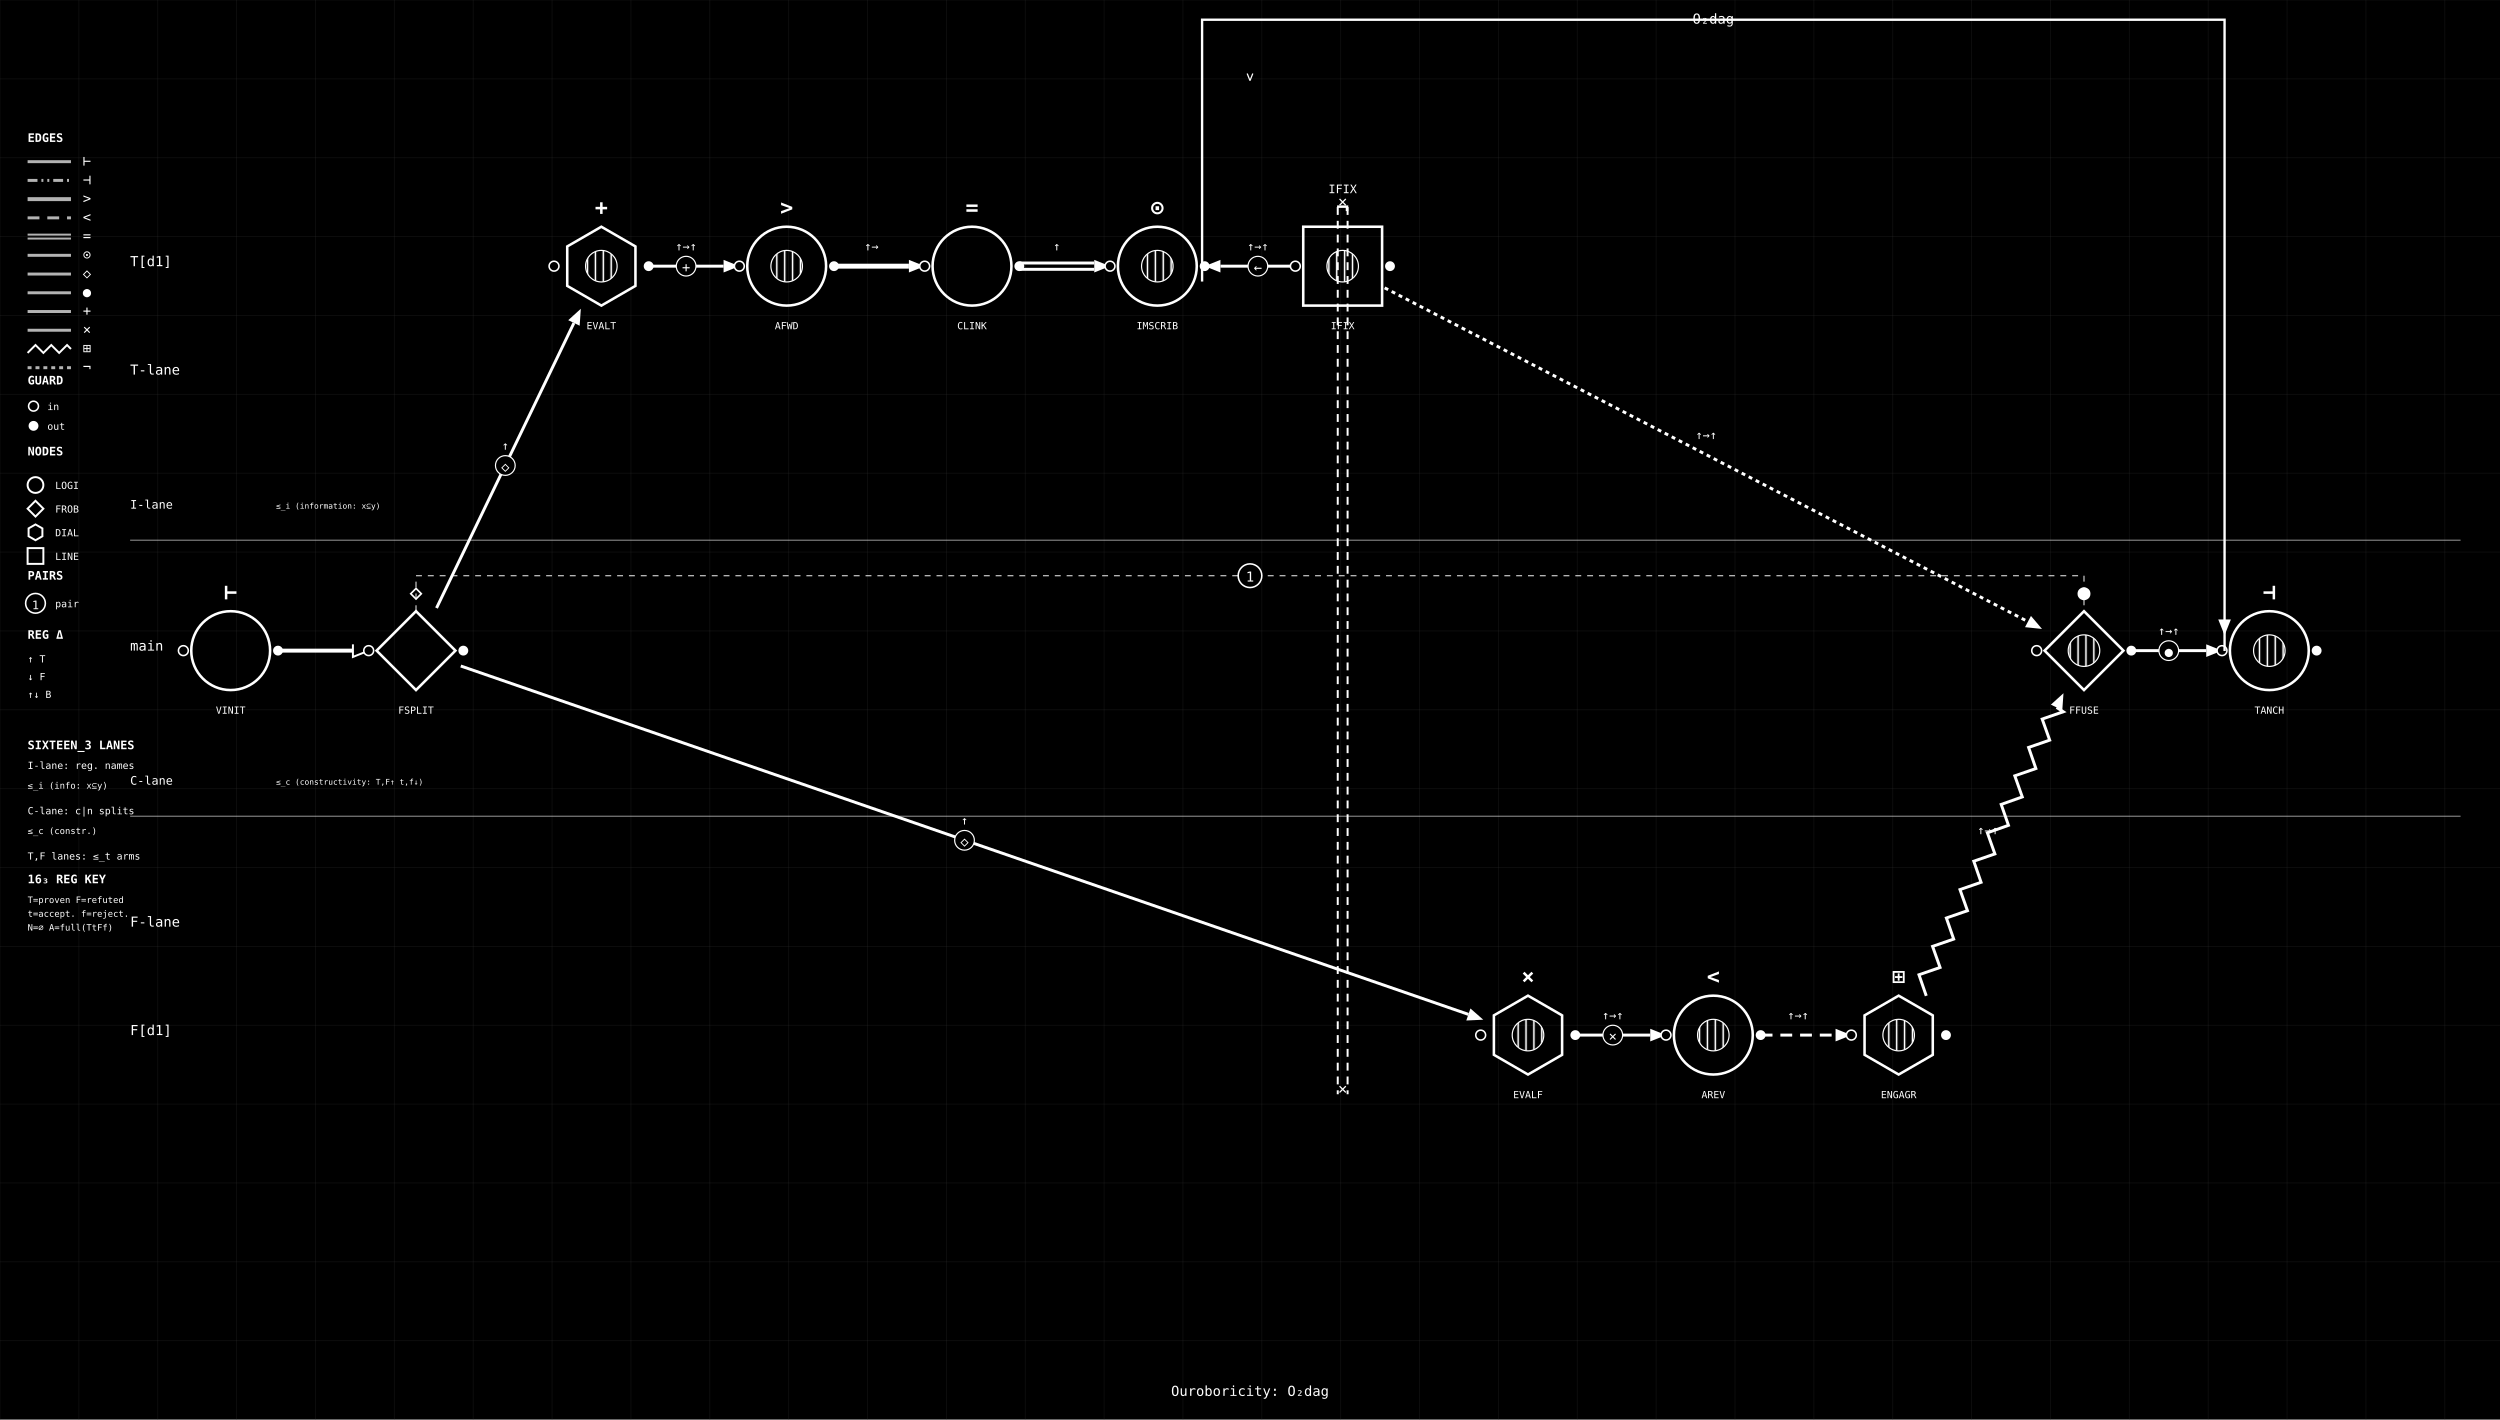
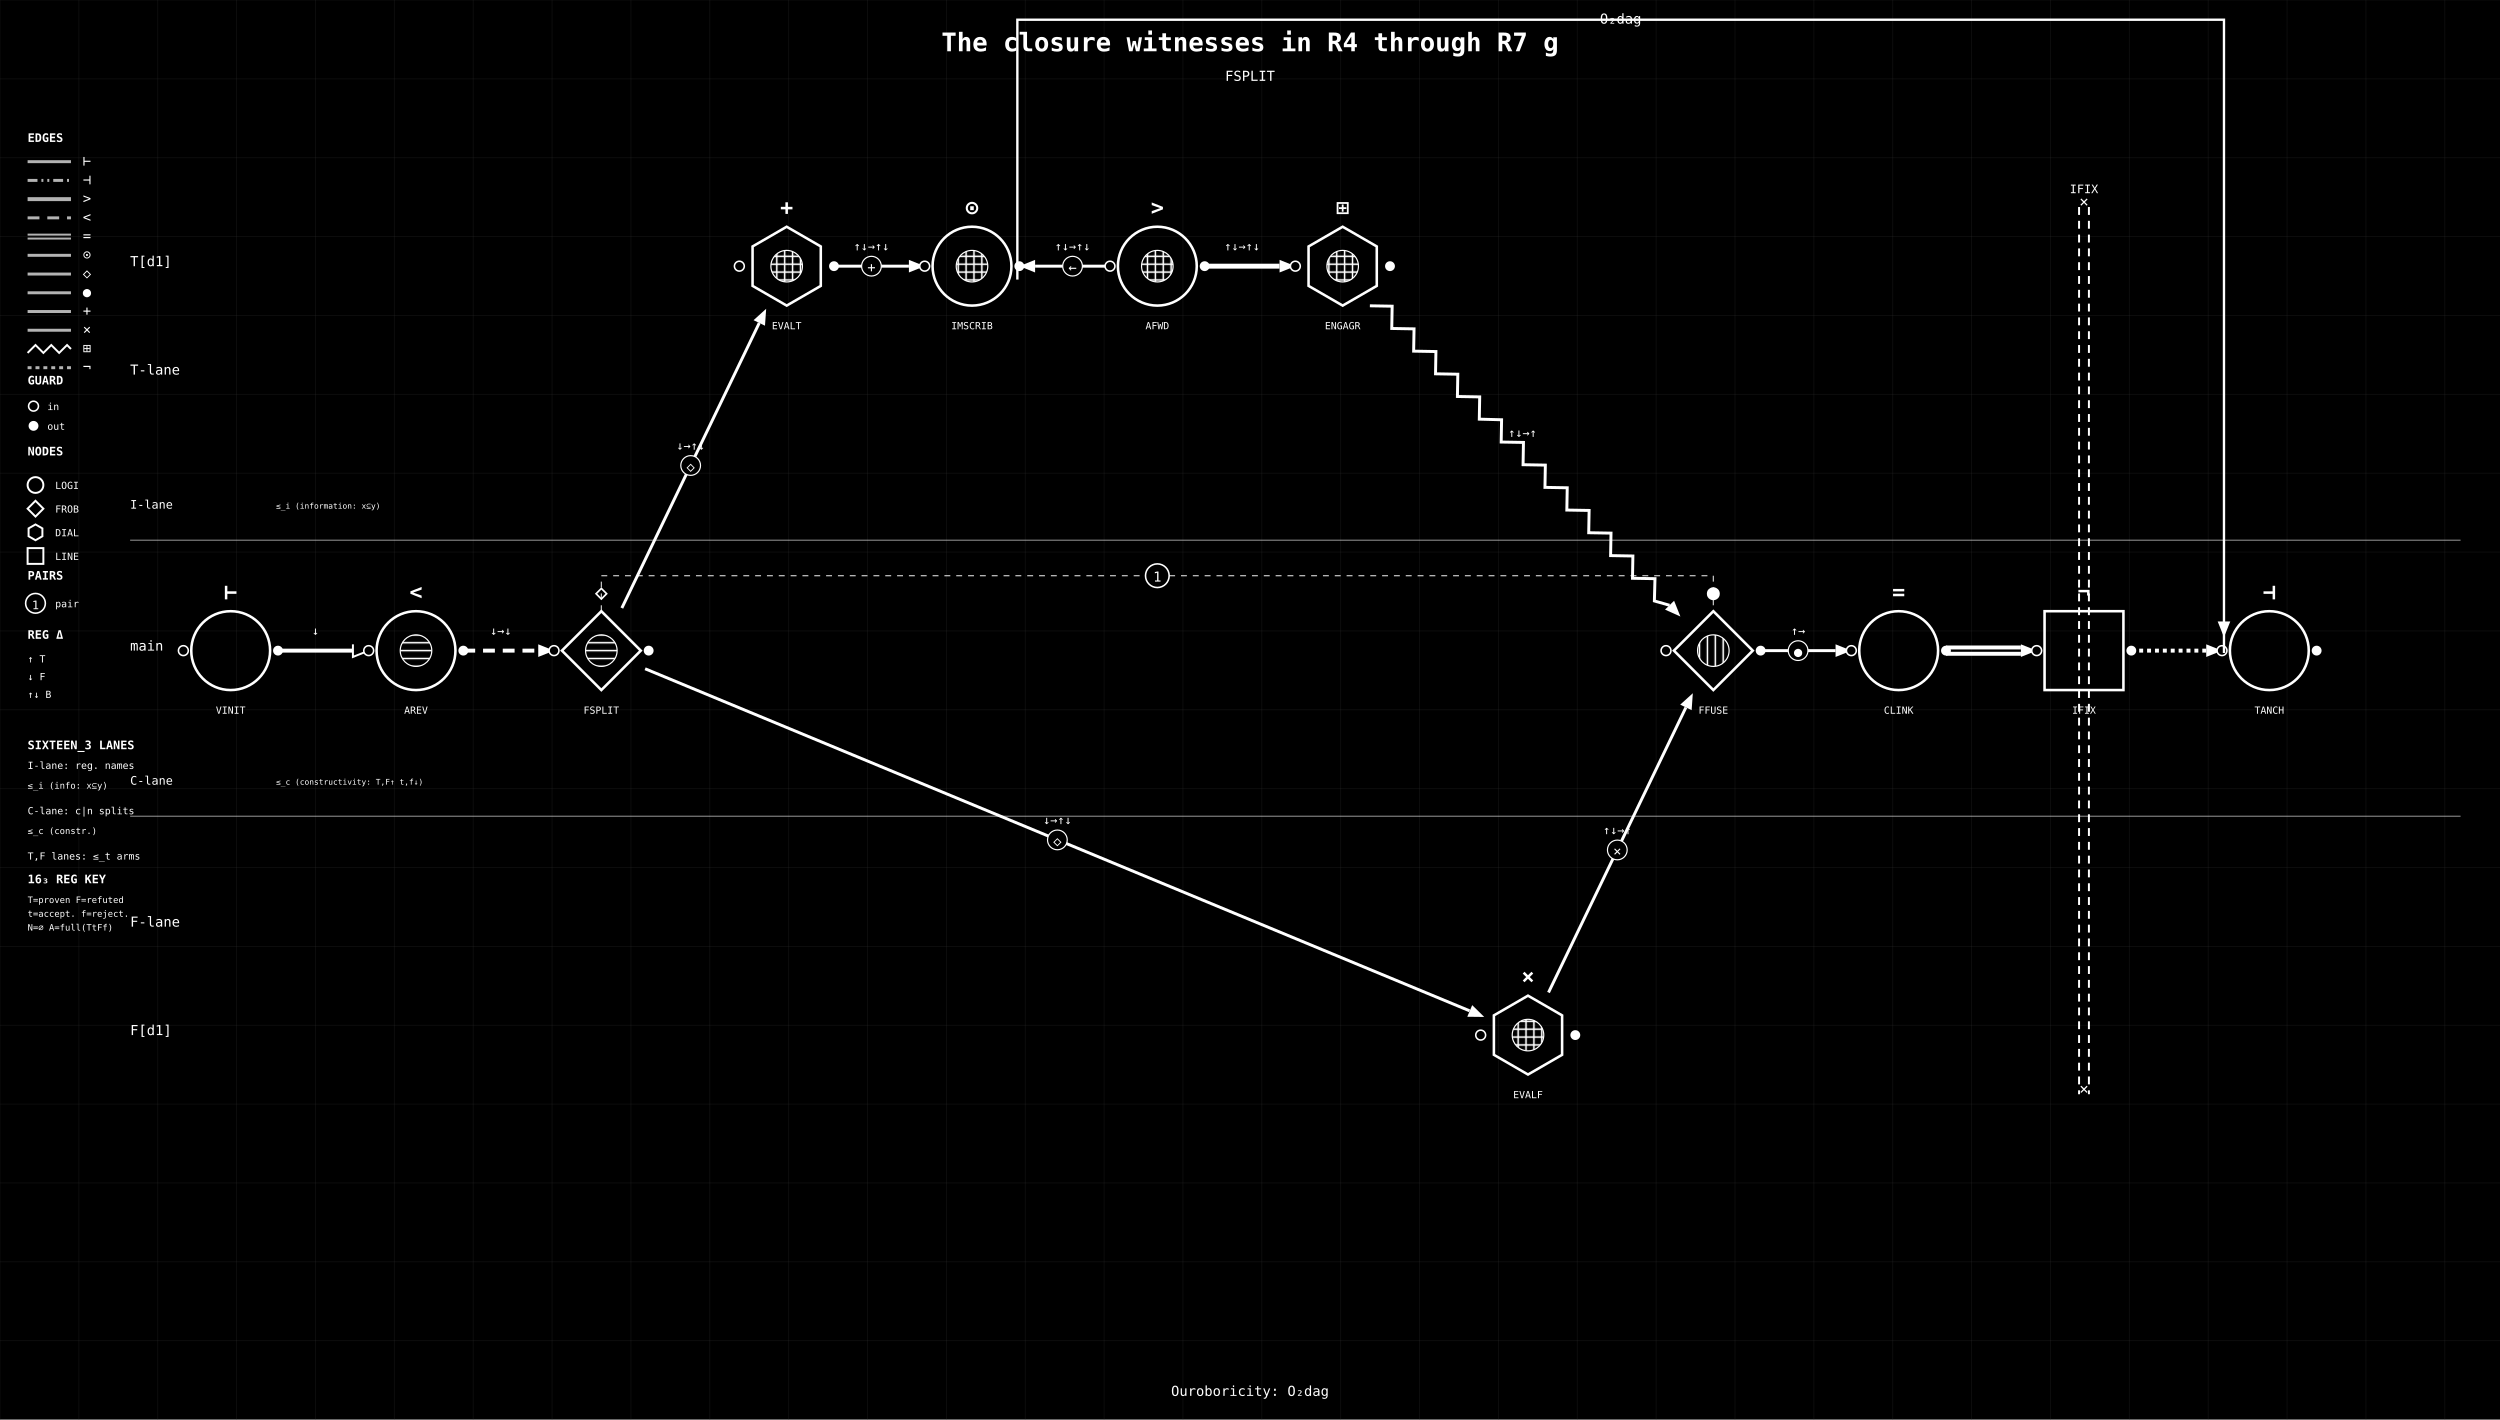
<svg xmlns="http://www.w3.org/2000/svg" viewBox="0 0 1268 720">
  <rect width="1268" height="720" fill="#000000" />
  <defs>
    <pattern id="hatch-T" width="4" height="4" patternUnits="userSpaceOnUse">
      <path d="M2,0 L2,4" stroke="#ffffff" stroke-width="0.8" />
    </pattern>
    <pattern id="hatch-F" width="4" height="4" patternUnits="userSpaceOnUse">
      <path d="M0,2 L4,2" stroke="#ffffff" stroke-width="0.8" />
    </pattern>
    <pattern id="hatch-B" width="4" height="4" patternUnits="userSpaceOnUse">
      <path d="M2,0 L2,4 M0,2 L4,2" stroke="#ffffff" stroke-width="0.8" />
    </pattern>
  </defs>
  <line x1="0.0" y1="0.0" x2="0.0" y2="720.0" stroke="#333333" stroke-width="0.4" opacity="0.3" />
  <line x1="40.0" y1="0.0" x2="40.0" y2="720.0" stroke="#333333" stroke-width="0.4" opacity="0.3" />
  <line x1="80.0" y1="0.0" x2="80.0" y2="720.0" stroke="#333333" stroke-width="0.4" opacity="0.3" />
  <line x1="120.0" y1="0.0" x2="120.0" y2="720.0" stroke="#333333" stroke-width="0.4" opacity="0.3" />
  <line x1="160.0" y1="0.0" x2="160.0" y2="720.0" stroke="#333333" stroke-width="0.4" opacity="0.3" />
  <line x1="200.0" y1="0.0" x2="200.0" y2="720.0" stroke="#333333" stroke-width="0.4" opacity="0.3" />
  <line x1="240.0" y1="0.0" x2="240.0" y2="720.0" stroke="#333333" stroke-width="0.4" opacity="0.3" />
  <line x1="280.0" y1="0.0" x2="280.0" y2="720.0" stroke="#333333" stroke-width="0.4" opacity="0.3" />
  <line x1="320.0" y1="0.0" x2="320.0" y2="720.0" stroke="#333333" stroke-width="0.4" opacity="0.3" />
  <line x1="360.0" y1="0.0" x2="360.0" y2="720.0" stroke="#333333" stroke-width="0.4" opacity="0.3" />
  <line x1="400.0" y1="0.0" x2="400.0" y2="720.0" stroke="#333333" stroke-width="0.4" opacity="0.3" />
  <line x1="440.0" y1="0.0" x2="440.0" y2="720.0" stroke="#333333" stroke-width="0.4" opacity="0.3" />
  <line x1="480.0" y1="0.0" x2="480.0" y2="720.0" stroke="#333333" stroke-width="0.4" opacity="0.3" />
  <line x1="520.0" y1="0.0" x2="520.0" y2="720.0" stroke="#333333" stroke-width="0.4" opacity="0.3" />
  <line x1="560.0" y1="0.0" x2="560.0" y2="720.0" stroke="#333333" stroke-width="0.4" opacity="0.3" />
  <line x1="600.0" y1="0.0" x2="600.0" y2="720.0" stroke="#333333" stroke-width="0.4" opacity="0.3" />
  <line x1="640.0" y1="0.0" x2="640.0" y2="720.0" stroke="#333333" stroke-width="0.4" opacity="0.3" />
  <line x1="680.0" y1="0.0" x2="680.0" y2="720.0" stroke="#333333" stroke-width="0.4" opacity="0.3" />
  <line x1="720.0" y1="0.0" x2="720.0" y2="720.0" stroke="#333333" stroke-width="0.4" opacity="0.3" />
  <line x1="760.0" y1="0.0" x2="760.0" y2="720.0" stroke="#333333" stroke-width="0.4" opacity="0.3" />
  <line x1="800.0" y1="0.0" x2="800.0" y2="720.0" stroke="#333333" stroke-width="0.4" opacity="0.3" />
  <line x1="840.0" y1="0.0" x2="840.0" y2="720.0" stroke="#333333" stroke-width="0.4" opacity="0.3" />
  <line x1="880.0" y1="0.0" x2="880.0" y2="720.0" stroke="#333333" stroke-width="0.4" opacity="0.3" />
  <line x1="920.0" y1="0.0" x2="920.0" y2="720.0" stroke="#333333" stroke-width="0.4" opacity="0.3" />
  <line x1="960.0" y1="0.0" x2="960.0" y2="720.0" stroke="#333333" stroke-width="0.4" opacity="0.3" />
  <line x1="1000.0" y1="0.0" x2="1000.0" y2="720.0" stroke="#333333" stroke-width="0.4" opacity="0.3" />
  <line x1="1040.0" y1="0.0" x2="1040.0" y2="720.0" stroke="#333333" stroke-width="0.4" opacity="0.3" />
  <line x1="1080.0" y1="0.0" x2="1080.0" y2="720.0" stroke="#333333" stroke-width="0.4" opacity="0.3" />
  <line x1="1120.0" y1="0.0" x2="1120.0" y2="720.0" stroke="#333333" stroke-width="0.4" opacity="0.3" />
  <line x1="1160.0" y1="0.0" x2="1160.0" y2="720.0" stroke="#333333" stroke-width="0.4" opacity="0.3" />
  <line x1="1200.0" y1="0.0" x2="1200.0" y2="720.0" stroke="#333333" stroke-width="0.4" opacity="0.3" />
  <line x1="1240.0" y1="0.0" x2="1240.0" y2="720.0" stroke="#333333" stroke-width="0.4" opacity="0.3" />
  <line x1="0.0" y1="0.0" x2="1268.0" y2="0.0" stroke="#333333" stroke-width="0.4" opacity="0.3" />
  <line x1="0.0" y1="40.0" x2="1268.0" y2="40.0" stroke="#333333" stroke-width="0.4" opacity="0.3" />
  <line x1="0.0" y1="80.0" x2="1268.0" y2="80.0" stroke="#333333" stroke-width="0.4" opacity="0.3" />
  <line x1="0.0" y1="120.0" x2="1268.0" y2="120.0" stroke="#333333" stroke-width="0.4" opacity="0.3" />
  <line x1="0.0" y1="160.0" x2="1268.0" y2="160.0" stroke="#333333" stroke-width="0.4" opacity="0.3" />
  <line x1="0.0" y1="200.0" x2="1268.0" y2="200.0" stroke="#333333" stroke-width="0.4" opacity="0.3" />
  <line x1="0.0" y1="240.0" x2="1268.0" y2="240.0" stroke="#333333" stroke-width="0.4" opacity="0.3" />
  <line x1="0.0" y1="280.0" x2="1268.0" y2="280.0" stroke="#333333" stroke-width="0.4" opacity="0.3" />
  <line x1="0.0" y1="320.0" x2="1268.0" y2="320.0" stroke="#333333" stroke-width="0.4" opacity="0.3" />
  <line x1="0.0" y1="360.0" x2="1268.0" y2="360.0" stroke="#333333" stroke-width="0.4" opacity="0.3" />
  <line x1="0.0" y1="400.0" x2="1268.0" y2="400.0" stroke="#333333" stroke-width="0.4" opacity="0.3" />
  <line x1="0.0" y1="440.0" x2="1268.0" y2="440.0" stroke="#333333" stroke-width="0.4" opacity="0.3" />
  <line x1="0.0" y1="480.0" x2="1268.0" y2="480.0" stroke="#333333" stroke-width="0.4" opacity="0.3" />
  <line x1="0.0" y1="520.0" x2="1268.0" y2="520.0" stroke="#333333" stroke-width="0.4" opacity="0.3" />
  <line x1="0.0" y1="560.0" x2="1268.0" y2="560.0" stroke="#333333" stroke-width="0.4" opacity="0.3" />
  <line x1="0.0" y1="600.0" x2="1268.0" y2="600.0" stroke="#333333" stroke-width="0.4" opacity="0.3" />
  <line x1="0.0" y1="640.0" x2="1268.0" y2="640.0" stroke="#333333" stroke-width="0.4" opacity="0.3" />
  <line x1="0.0" y1="680.0" x2="1268.0" y2="680.0" stroke="#333333" stroke-width="0.4" opacity="0.3" />
-   <text x="634.0" y="26.0" fill="#ffffff" font-size="13" text-anchor="middle" font-family="monospace" font-weight="bold" />
-   <text x="634.0" y="41.0" fill="#ffffff" font-size="7" text-anchor="middle" font-family="monospace">𐑫</text>
+   <text x="634.0" y="26.0" fill="#ffffff" font-size="13" text-anchor="middle" font-family="monospace" font-weight="bold">The closure witnesses in R4 through R7 g</text>
+   <text x="634.0" y="41.0" fill="#ffffff" font-size="7" text-anchor="middle" font-family="monospace">FSPLIT</text>
  <text x="66.0" y="190.0" fill="#ffffff" font-size="7" text-anchor="start" font-family="monospace">T-lane</text>
  <text x="66.0" y="135.0" fill="#ffffff" font-size="7" text-anchor="start" font-family="monospace">T[d1]</text>
  <text x="66.0" y="470.0" fill="#ffffff" font-size="7" text-anchor="start" font-family="monospace">F-lane</text>
  <text x="66.0" y="525.0" fill="#ffffff" font-size="7" text-anchor="start" font-family="monospace">F[d1]</text>
  <text x="66.0" y="330.0" fill="#ffffff" font-size="7" text-anchor="start" font-family="monospace">main</text>
  <text x="66.0" y="258.0" fill="#ffffff" font-size="6" text-anchor="start" font-family="monospace">I-lane</text>
  <text x="140.0" y="258.0" fill="#ffffff" font-size="4" text-anchor="start" font-family="monospace">≤_i (information: x⊆y)</text>
  <line x1="66.0" y1="274.0" x2="1248.0" y2="274.0" stroke="#ffffff" stroke-width="0.6" opacity="0.5" />
  <text x="66.0" y="398.0" fill="#ffffff" font-size="6" text-anchor="start" font-family="monospace">C-lane</text>
  <text x="140.0" y="398.0" fill="#ffffff" font-size="4" text-anchor="start" font-family="monospace">≤_c (constructivity: T,F↑ t,f↓)</text>
  <line x1="66.0" y1="414.0" x2="1248.0" y2="414.0" stroke="#ffffff" stroke-width="0.6" opacity="0.5" />
-   <line x1="678.5" y1="105.0" x2="678.5" y2="555.0" stroke="#ffffff" stroke-width="1.0" opacity="1.0" stroke-dasharray="4,3" />
-   <line x1="683.5" y1="105.0" x2="683.5" y2="555.0" stroke="#ffffff" stroke-width="1.0" opacity="1.0" stroke-dasharray="4,3" />
-   <text x="681.0" y="105.0" fill="#ffffff" font-size="8" text-anchor="middle" font-family="monospace">×</text>
-   <text x="681.0" y="555.0" fill="#ffffff" font-size="8" text-anchor="middle" font-family="monospace">×</text>
-   <text x="681.0" y="98.0" fill="#ffffff" font-size="6" text-anchor="middle" font-family="monospace">IFIX</text>
-   <line x1="211.0" y1="310.0" x2="211.0" y2="292.0" stroke="#ffffff" stroke-width="0.6" opacity="0.8" stroke-dasharray="3,3" />
-   <line x1="211.0" y1="292.0" x2="1057.0" y2="292.0" stroke="#ffffff" stroke-width="0.6" opacity="0.8" stroke-dasharray="3,3" />
-   <line x1="1057.0" y1="292.0" x2="1057.0" y2="310.0" stroke="#ffffff" stroke-width="0.6" opacity="0.8" stroke-dasharray="3,3" />
-   <circle cx="634.0" cy="292.0" r="6" fill="#000000" stroke="#ffffff" stroke-width="0.8" />
-   <text x="634.0" y="295.0" fill="#ffffff" font-size="7" text-anchor="middle" font-family="monospace">1</text>
-   <line x1="221.4" y1="308.4" x2="291.1" y2="163.8" stroke="#ffffff" stroke-width="1.5" opacity="1.0" />
-   <polygon points="294.6,156.6 294.0,165.2 288.2,162.4" fill="#ffffff" />
-   <circle cx="256.3" cy="236.1" r="5" fill="#000000" stroke="#ffffff" stroke-width="0.6" />
-   <text x="256.3" y="239.1" fill="#ffffff" font-size="7" text-anchor="middle" font-family="monospace">◇</text>
-   <text x="256.3" y="228.1" fill="#ffffff" font-size="6" text-anchor="middle" font-family="monospace">↑</text>
-   <line x1="329.0" y1="135.0" x2="367.0" y2="135.0" stroke="#ffffff" stroke-width="1.5" opacity="1.0" />
-   <polygon points="375.0,135.0 367.0,138.2 367.0,131.8" fill="#ffffff" />
-   <circle cx="348.0" cy="135.0" r="5" fill="#000000" stroke="#ffffff" stroke-width="0.6" />
-   <text x="348.0" y="138.0" fill="#ffffff" font-size="7" text-anchor="middle" font-family="monospace">+</text>
-   <text x="348.0" y="127.0" fill="#ffffff" font-size="6" text-anchor="middle" font-family="monospace">↑→↑</text>
-   <line x1="423.0" y1="135.0" x2="461.0" y2="135.0" stroke="#ffffff" stroke-width="2.5" opacity="1.0" />
+   <line x1="1054.5" y1="105.0" x2="1054.5" y2="555.0" stroke="#ffffff" stroke-width="1.0" opacity="1.0" stroke-dasharray="4,3" />
+   <line x1="1059.5" y1="105.0" x2="1059.5" y2="555.0" stroke="#ffffff" stroke-width="1.0" opacity="1.0" stroke-dasharray="4,3" />
+   <text x="1057.0" y="105.0" fill="#ffffff" font-size="8" text-anchor="middle" font-family="monospace">×</text>
+   <text x="1057.0" y="555.0" fill="#ffffff" font-size="8" text-anchor="middle" font-family="monospace">×</text>
+   <text x="1057.0" y="98.0" fill="#ffffff" font-size="6" text-anchor="middle" font-family="monospace">IFIX</text>
+   <line x1="305.0" y1="310.0" x2="305.0" y2="292.0" stroke="#ffffff" stroke-width="0.6" opacity="0.8" stroke-dasharray="3,3" />
+   <line x1="305.0" y1="292.0" x2="869.0" y2="292.0" stroke="#ffffff" stroke-width="0.6" opacity="0.8" stroke-dasharray="3,3" />
+   <line x1="869.0" y1="292.0" x2="869.0" y2="310.0" stroke="#ffffff" stroke-width="0.6" opacity="0.8" stroke-dasharray="3,3" />
+   <circle cx="587.0" cy="292.0" r="6" fill="#000000" stroke="#ffffff" stroke-width="0.8" />
+   <text x="587.0" y="295.0" fill="#ffffff" font-size="7" text-anchor="middle" font-family="monospace">1</text>
+   <line x1="315.4" y1="308.4" x2="385.1" y2="163.8" stroke="#ffffff" stroke-width="1.5" opacity="1.0" />
+   <polygon points="388.6,156.6 388.0,165.2 382.2,162.4" fill="#ffffff" />
+   <circle cx="350.3" cy="236.1" r="5" fill="#000000" stroke="#ffffff" stroke-width="0.6" />
+   <text x="350.3" y="239.1" fill="#ffffff" font-size="7" text-anchor="middle" font-family="monospace">◇</text>
+   <text x="350.3" y="228.1" fill="#ffffff" font-size="6" text-anchor="middle" font-family="monospace">↓→↑↓</text>
+   <line x1="423.0" y1="135.0" x2="461.0" y2="135.0" stroke="#ffffff" stroke-width="1.5" opacity="1.0" />
  <polygon points="469.0,135.0 461.0,138.2 461.0,131.8" fill="#ffffff" />
-   <text x="442.0" y="127.0" fill="#ffffff" font-size="6" text-anchor="middle" font-family="monospace">↑→</text>
-   <line x1="517.0" y1="133.4" x2="555.0" y2="133.4" stroke="#ffffff" stroke-width="1.5" opacity="1.0" />
-   <line x1="517.0" y1="136.6" x2="555.0" y2="136.6" stroke="#ffffff" stroke-width="1.5" opacity="1.0" />
-   <polygon points="563.0,135.0 555.0,138.2 555.0,131.8" fill="#ffffff" />
-   <text x="536.0" y="127.0" fill="#ffffff" font-size="6" text-anchor="middle" font-family="monospace">↑</text>
-   <line x1="619.0" y1="135.0" x2="657.0" y2="135.0" stroke="#ffffff" stroke-width="1.5" opacity="1.0" />
-   <polygon points="611.0,135.0 619.0,131.8 619.0,138.2" fill="#ffffff" />
-   <circle cx="638.0" cy="135.0" r="5" fill="#000000" stroke="#ffffff" stroke-width="0.6" />
-   <text x="638.0" y="138.0" fill="#ffffff" font-size="7" text-anchor="middle" font-family="monospace">←</text>
-   <text x="638.0" y="127.0" fill="#ffffff" font-size="6" text-anchor="middle" font-family="monospace">↑→↑</text>
-   <line x1="702.3" y1="146.0" x2="1028.6" y2="315.3" stroke="#ffffff" stroke-width="1.5" opacity="1.0" stroke-dasharray="2,2" />
-   <polygon points="1035.7,319.0 1027.1,318.1 1030.1,312.4" fill="#ffffff" />
-   <text x="865.4" y="222.7" fill="#ffffff" font-size="6" text-anchor="middle" font-family="monospace">↑→↑</text>
-   <line x1="233.7" y1="337.8" x2="744.8" y2="514.5" stroke="#ffffff" stroke-width="1.5" opacity="1.0" />
-   <polygon points="752.3,517.2 743.7,517.6 745.8,511.5" fill="#ffffff" />
-   <circle cx="489.2" cy="426.2" r="5" fill="#000000" stroke="#ffffff" stroke-width="0.6" />
-   <text x="489.2" y="429.2" fill="#ffffff" font-size="7" text-anchor="middle" font-family="monospace">◇</text>
-   <text x="489.2" y="418.2" fill="#ffffff" font-size="6" text-anchor="middle" font-family="monospace">↑</text>
-   <line x1="799.0" y1="525.0" x2="837.0" y2="525.0" stroke="#ffffff" stroke-width="1.5" opacity="1.0" />
-   <polygon points="845.0,525.0 837.0,528.2 837.0,521.8" fill="#ffffff" />
-   <circle cx="818.0" cy="525.0" r="5" fill="#000000" stroke="#ffffff" stroke-width="0.6" />
-   <text x="818.0" y="528.0" fill="#ffffff" font-size="7" text-anchor="middle" font-family="monospace">×</text>
-   <text x="818.0" y="517.0" fill="#ffffff" font-size="6" text-anchor="middle" font-family="monospace">↑→↑</text>
-   <line x1="893.0" y1="525.0" x2="931.0" y2="525.0" stroke="#ffffff" stroke-width="1.5" opacity="1.0" stroke-dasharray="6,4" />
-   <polygon points="939.0,525.0 931.0,528.2 931.0,521.8" fill="#ffffff" />
-   <text x="912.0" y="517.0" fill="#ffffff" font-size="6" text-anchor="middle" font-family="monospace">↑→↑</text>
-   <polyline points="977.0,505.1 973.3,494.4 984.0,490.7 980.2,480.0 990.9,476.3 987.2,465.6 997.9,461.9 994.1,451.2 1004.8,447.5 1001.1,436.8 1011.8,433.1 1008.0,422.4 1018.7,418.6 1015.0,408.0 1025.7,404.2 1021.9,393.5 1032.6,389.8 1028.9,379.1 1039.6,375.4 1035.8,364.7 1046.5,361.0 1043.1,358.8" fill="none" stroke="#ffffff" stroke-width="1.5" />
-   <polygon points="1046.6,351.6 1046.0,360.2 1040.2,357.4" fill="#ffffff" />
-   <text x="1008.3" y="423.1" fill="#ffffff" font-size="6" text-anchor="middle" font-family="monospace">↑→↑</text>
+   <circle cx="442.0" cy="135.0" r="5" fill="#000000" stroke="#ffffff" stroke-width="0.6" />
+   <text x="442.0" y="138.0" fill="#ffffff" font-size="7" text-anchor="middle" font-family="monospace">+</text>
+   <text x="442.0" y="127.0" fill="#ffffff" font-size="6" text-anchor="middle" font-family="monospace">↑↓→↑↓</text>
+   <line x1="525.0" y1="135.0" x2="563.0" y2="135.0" stroke="#ffffff" stroke-width="1.5" opacity="1.0" />
+   <polygon points="517.0,135.0 525.0,131.8 525.0,138.2" fill="#ffffff" />
+   <circle cx="544.0" cy="135.0" r="5" fill="#000000" stroke="#ffffff" stroke-width="0.6" />
+   <text x="544.0" y="138.0" fill="#ffffff" font-size="7" text-anchor="middle" font-family="monospace">←</text>
+   <text x="544.0" y="127.0" fill="#ffffff" font-size="6" text-anchor="middle" font-family="monospace">↑↓→↑↓</text>
+   <line x1="611.0" y1="135.0" x2="649.0" y2="135.0" stroke="#ffffff" stroke-width="2.5" opacity="1.0" />
+   <polygon points="657.0,135.0 649.0,138.2 649.0,131.8" fill="#ffffff" />
+   <text x="630.0" y="127.0" fill="#ffffff" font-size="6" text-anchor="middle" font-family="monospace">↑↓→↑↓</text>
+   <polyline points="694.8,155.1 706.1,155.3 705.9,166.6 717.2,166.8 717.0,178.1 728.3,178.3 728.1,189.6 739.4,189.8 739.2,201.1 750.5,201.3 750.3,212.6 761.6,212.9 761.4,224.2 772.7,224.4 772.5,235.7 783.8,235.9 783.6,247.2 794.9,247.4 794.7,258.7 806.0,258.9 805.8,270.2 817.1,270.4 816.9,281.8 828.2,282.0 828.0,293.3 839.4,293.5 839.1,304.8 846.8,307.0" fill="none" stroke="#ffffff" stroke-width="1.5" />
+   <polygon points="852.3,312.7 844.5,309.2 849.1,304.7" fill="#ffffff" />
+   <text x="772.2" y="221.6" fill="#ffffff" font-size="6" text-anchor="middle" font-family="monospace">↑↓→↑</text>
+   <line x1="327.2" y1="339.2" x2="745.4" y2="512.7" stroke="#ffffff" stroke-width="1.5" opacity="1.0" />
+   <polygon points="752.8,515.8 744.2,515.7 746.7,509.8" fill="#ffffff" />
+   <circle cx="536.3" cy="426.0" r="5" fill="#000000" stroke="#ffffff" stroke-width="0.6" />
+   <text x="536.3" y="429.0" fill="#ffffff" font-size="7" text-anchor="middle" font-family="monospace">◇</text>
+   <text x="536.3" y="418.0" fill="#ffffff" font-size="6" text-anchor="middle" font-family="monospace">↓→↑↓</text>
+   <line x1="785.4" y1="503.4" x2="855.1" y2="358.8" stroke="#ffffff" stroke-width="1.5" opacity="1.0" />
+   <polygon points="858.6,351.6 858.0,360.2 852.2,357.4" fill="#ffffff" />
+   <circle cx="820.3" cy="431.1" r="5" fill="#000000" stroke="#ffffff" stroke-width="0.6" />
+   <text x="820.3" y="434.1" fill="#ffffff" font-size="7" text-anchor="middle" font-family="monospace">×</text>
+   <text x="820.3" y="423.1" fill="#ffffff" font-size="6" text-anchor="middle" font-family="monospace">↑↓→↑</text>
  <line x1="141.0" y1="330.0" x2="179.0" y2="330.0" stroke="#ffffff" stroke-width="2.0" opacity="1.0" />
  <polyline points="187.0,330.0 179.0,333.2 179.0,326.8" fill="none" stroke="#ffffff" stroke-width="1.0" />
-   <line x1="1081.0" y1="330.0" x2="1119.0" y2="330.0" stroke="#ffffff" stroke-width="1.5" opacity="1.0" />
+   <text x="160.0" y="322.0" fill="#ffffff" font-size="6" text-anchor="middle" font-family="monospace">↓</text>
+   <line x1="235.0" y1="330.0" x2="273.0" y2="330.0" stroke="#ffffff" stroke-width="2.0" opacity="1.0" stroke-dasharray="6,4" />
+   <polygon points="281.0,330.0 273.0,333.2 273.0,326.8" fill="#ffffff" />
+   <text x="254.0" y="322.0" fill="#ffffff" font-size="6" text-anchor="middle" font-family="monospace">↓→↓</text>
+   <line x1="987.0" y1="328.4" x2="1025.0" y2="328.4" stroke="#ffffff" stroke-width="2.0" opacity="1.0" />
+   <line x1="987.0" y1="331.6" x2="1025.0" y2="331.6" stroke="#ffffff" stroke-width="2.0" opacity="1.0" />
+   <polygon points="1033.0,330.0 1025.0,333.2 1025.0,326.8" fill="#ffffff" />
+   <line x1="1081.0" y1="330.0" x2="1119.0" y2="330.0" stroke="#ffffff" stroke-width="2.0" opacity="1.0" stroke-dasharray="2,2" />
  <polygon points="1127.0,330.0 1119.0,333.2 1119.0,326.8" fill="#ffffff" />
-   <circle cx="1100.0" cy="330.0" r="5" fill="#000000" stroke="#ffffff" stroke-width="0.6" />
-   <text x="1100.0" y="333.0" fill="#ffffff" font-size="7" text-anchor="middle" font-family="monospace">●</text>
-   <text x="1100.0" y="322.0" fill="#ffffff" font-size="6" text-anchor="middle" font-family="monospace">↑→↑</text>
+   <line x1="893.0" y1="330.0" x2="931.0" y2="330.0" stroke="#ffffff" stroke-width="1.5" opacity="1.0" />
+   <polygon points="939.0,330.0 931.0,333.2 931.0,326.8" fill="#ffffff" />
+   <circle cx="912.0" cy="330.0" r="5" fill="#000000" stroke="#ffffff" stroke-width="0.6" />
+   <text x="912.0" y="333.0" fill="#ffffff" font-size="7" text-anchor="middle" font-family="monospace">●</text>
+   <text x="912.0" y="322.0" fill="#ffffff" font-size="6" text-anchor="middle" font-family="monospace">↑→</text>
  <circle fill="none" stroke="#ffffff" stroke-width="1.3" cx="117.0" cy="330.0" r="20.0" />
  <circle cx="93.0" cy="330.0" r="2.5" fill="#000000" stroke="#ffffff" stroke-width="0.8" />
  <circle cx="141.0" cy="330.0" r="2.5" fill="#ffffff" />
  <text x="117.0" y="304.0" fill="#ffffff" font-size="11" text-anchor="middle" font-family="monospace" font-weight="bold">⊢</text>
  <text x="117.0" y="362.0" fill="#ffffff" font-size="5" text-anchor="middle" font-family="monospace">VINIT</text>
-   <polygon fill="none" stroke="#ffffff" stroke-width="1.3" points="211.0,310.0 231.0,330 211.0,350.0 191.0,330" />
+   <circle fill="none" stroke="#ffffff" stroke-width="1.3" cx="211.0" cy="330.0" r="20.0" />
+   <circle cx="211.0" cy="330.0" r="8" fill="url(#hatch-F)" stroke="#ffffff" stroke-width="0.6" />
  <circle cx="187.0" cy="330.0" r="2.5" fill="#000000" stroke="#ffffff" stroke-width="0.8" />
  <circle cx="235.0" cy="330.0" r="2.5" fill="#ffffff" />
-   <text x="211.0" y="304.0" fill="#ffffff" font-size="11" text-anchor="middle" font-family="monospace" font-weight="bold">◇</text>
-   <text x="211.0" y="362.0" fill="#ffffff" font-size="5" text-anchor="middle" font-family="monospace">FSPLIT</text>
-   <polygon fill="none" stroke="#ffffff" stroke-width="1.3" points="322.3,145.0 305.0,155.0 287.7,145.0 287.7,125.0 305.0,115.0 322.3,125.0" />
-   <circle cx="305.0" cy="135.0" r="8" fill="url(#hatch-T)" stroke="#ffffff" stroke-width="0.6" />
-   <circle cx="281.0" cy="135.0" r="2.5" fill="#000000" stroke="#ffffff" stroke-width="0.8" />
-   <circle cx="329.0" cy="135.0" r="2.5" fill="#ffffff" />
-   <text x="305.0" y="109.0" fill="#ffffff" font-size="11" text-anchor="middle" font-family="monospace" font-weight="bold">+</text>
-   <text x="305.0" y="167.0" fill="#ffffff" font-size="5" text-anchor="middle" font-family="monospace">EVALT</text>
-   <circle fill="none" stroke="#ffffff" stroke-width="1.3" cx="399.0" cy="135.0" r="20.0" />
-   <circle cx="399.0" cy="135.0" r="8" fill="url(#hatch-T)" stroke="#ffffff" stroke-width="0.6" />
+   <text x="211.0" y="304.0" fill="#ffffff" font-size="11" text-anchor="middle" font-family="monospace" font-weight="bold">&lt;</text>
+   <text x="211.0" y="362.0" fill="#ffffff" font-size="5" text-anchor="middle" font-family="monospace">AREV</text>
+   <polygon fill="none" stroke="#ffffff" stroke-width="1.3" points="305.0,310.0 325.0,330 305.0,350.0 285.0,330" />
+   <circle cx="305.0" cy="330.0" r="8" fill="url(#hatch-F)" stroke="#ffffff" stroke-width="0.6" />
+   <circle cx="281.0" cy="330.0" r="2.5" fill="#000000" stroke="#ffffff" stroke-width="0.8" />
+   <circle cx="329.0" cy="330.0" r="2.5" fill="#ffffff" />
+   <text x="305.0" y="304.0" fill="#ffffff" font-size="11" text-anchor="middle" font-family="monospace" font-weight="bold">◇</text>
+   <text x="305.0" y="362.0" fill="#ffffff" font-size="5" text-anchor="middle" font-family="monospace">FSPLIT</text>
+   <polygon fill="none" stroke="#ffffff" stroke-width="1.3" points="416.3,145.0 399.0,155.0 381.7,145.0 381.7,125.0 399.0,115.0 416.3,125.0" />
+   <circle cx="399.0" cy="135.0" r="8" fill="url(#hatch-B)" stroke="#ffffff" stroke-width="0.6" />
  <circle cx="375.0" cy="135.0" r="2.5" fill="#000000" stroke="#ffffff" stroke-width="0.8" />
  <circle cx="423.0" cy="135.0" r="2.5" fill="#ffffff" />
-   <text x="399.0" y="109.0" fill="#ffffff" font-size="11" text-anchor="middle" font-family="monospace" font-weight="bold">&gt;</text>
-   <text x="399.0" y="167.0" fill="#ffffff" font-size="5" text-anchor="middle" font-family="monospace">AFWD</text>
+   <text x="399.0" y="109.0" fill="#ffffff" font-size="11" text-anchor="middle" font-family="monospace" font-weight="bold">+</text>
+   <text x="399.0" y="167.0" fill="#ffffff" font-size="5" text-anchor="middle" font-family="monospace">EVALT</text>
  <circle fill="none" stroke="#ffffff" stroke-width="1.3" cx="493.0" cy="135.0" r="20.0" />
+   <circle cx="493.0" cy="135.0" r="8" fill="url(#hatch-B)" stroke="#ffffff" stroke-width="0.6" />
  <circle cx="469.0" cy="135.0" r="2.5" fill="#000000" stroke="#ffffff" stroke-width="0.8" />
  <circle cx="517.0" cy="135.0" r="2.5" fill="#ffffff" />
-   <text x="493.0" y="109.0" fill="#ffffff" font-size="11" text-anchor="middle" font-family="monospace" font-weight="bold">=</text>
-   <text x="493.0" y="167.0" fill="#ffffff" font-size="5" text-anchor="middle" font-family="monospace">CLINK</text>
+   <text x="493.0" y="109.0" fill="#ffffff" font-size="11" text-anchor="middle" font-family="monospace" font-weight="bold">⊙</text>
+   <text x="493.0" y="167.0" fill="#ffffff" font-size="5" text-anchor="middle" font-family="monospace">IMSCRIB</text>
  <circle fill="none" stroke="#ffffff" stroke-width="1.3" cx="587.0" cy="135.0" r="20.0" />
-   <circle cx="587.0" cy="135.0" r="8" fill="url(#hatch-T)" stroke="#ffffff" stroke-width="0.6" />
+   <circle cx="587.0" cy="135.0" r="8" fill="url(#hatch-B)" stroke="#ffffff" stroke-width="0.6" />
  <circle cx="563.0" cy="135.0" r="2.5" fill="#000000" stroke="#ffffff" stroke-width="0.8" />
  <circle cx="611.0" cy="135.0" r="2.5" fill="#ffffff" />
-   <text x="587.0" y="109.0" fill="#ffffff" font-size="11" text-anchor="middle" font-family="monospace" font-weight="bold">⊙</text>
-   <text x="587.0" y="167.0" fill="#ffffff" font-size="5" text-anchor="middle" font-family="monospace">IMSCRIB</text>
-   <rect fill="none" stroke="#ffffff" stroke-width="1.3" x="661.0" y="115.0" width="40.0" height="40.0" />
-   <circle cx="681.0" cy="135.0" r="8" fill="url(#hatch-T)" stroke="#ffffff" stroke-width="0.6" />
+   <text x="587.0" y="109.0" fill="#ffffff" font-size="11" text-anchor="middle" font-family="monospace" font-weight="bold">&gt;</text>
+   <text x="587.0" y="167.0" fill="#ffffff" font-size="5" text-anchor="middle" font-family="monospace">AFWD</text>
+   <polygon fill="none" stroke="#ffffff" stroke-width="1.3" points="698.3,145.0 681.0,155.0 663.7,145.0 663.7,125.0 681.0,115.0 698.3,125.0" />
+   <circle cx="681.0" cy="135.0" r="8" fill="url(#hatch-B)" stroke="#ffffff" stroke-width="0.6" />
  <circle cx="657.0" cy="135.0" r="2.5" fill="#000000" stroke="#ffffff" stroke-width="0.8" />
  <circle cx="705.0" cy="135.0" r="2.5" fill="#ffffff" />
-   <text x="681.0" y="109.0" fill="#ffffff" font-size="11" text-anchor="middle" font-family="monospace" font-weight="bold">¬</text>
-   <text x="681.0" y="167.0" fill="#ffffff" font-size="5" text-anchor="middle" font-family="monospace">IFIX</text>
+   <text x="681.0" y="109.0" fill="#ffffff" font-size="11" text-anchor="middle" font-family="monospace" font-weight="bold">⊞</text>
+   <text x="681.0" y="167.0" fill="#ffffff" font-size="5" text-anchor="middle" font-family="monospace">ENGAGR</text>
  <polygon fill="none" stroke="#ffffff" stroke-width="1.3" points="792.3,535.0 775.0,545.0 757.7,535.0 757.7,515.0 775.0,505.0 792.3,515.0" />
-   <circle cx="775.0" cy="525.0" r="8" fill="url(#hatch-T)" stroke="#ffffff" stroke-width="0.6" />
+   <circle cx="775.0" cy="525.0" r="8" fill="url(#hatch-B)" stroke="#ffffff" stroke-width="0.6" />
  <circle cx="751.0" cy="525.0" r="2.5" fill="#000000" stroke="#ffffff" stroke-width="0.8" />
  <circle cx="799.0" cy="525.0" r="2.5" fill="#ffffff" />
  <text x="775.0" y="499.0" fill="#ffffff" font-size="11" text-anchor="middle" font-family="monospace" font-weight="bold">×</text>
  <text x="775.0" y="557.0" fill="#ffffff" font-size="5" text-anchor="middle" font-family="monospace">EVALF</text>
-   <circle fill="none" stroke="#ffffff" stroke-width="1.3" cx="869.0" cy="525.0" r="20.0" />
-   <circle cx="869.0" cy="525.0" r="8" fill="url(#hatch-T)" stroke="#ffffff" stroke-width="0.6" />
-   <circle cx="845.0" cy="525.0" r="2.5" fill="#000000" stroke="#ffffff" stroke-width="0.8" />
-   <circle cx="893.0" cy="525.0" r="2.5" fill="#ffffff" />
-   <text x="869.0" y="499.0" fill="#ffffff" font-size="11" text-anchor="middle" font-family="monospace" font-weight="bold">&lt;</text>
-   <text x="869.0" y="557.0" fill="#ffffff" font-size="5" text-anchor="middle" font-family="monospace">AREV</text>
-   <polygon fill="none" stroke="#ffffff" stroke-width="1.3" points="980.3,535.0 963.0,545.0 945.7,535.0 945.7,515.0 963.0,505.0 980.3,515.0" />
-   <circle cx="963.0" cy="525.0" r="8" fill="url(#hatch-T)" stroke="#ffffff" stroke-width="0.6" />
-   <circle cx="939.0" cy="525.0" r="2.5" fill="#000000" stroke="#ffffff" stroke-width="0.8" />
-   <circle cx="987.0" cy="525.0" r="2.5" fill="#ffffff" />
-   <text x="963.0" y="499.0" fill="#ffffff" font-size="11" text-anchor="middle" font-family="monospace" font-weight="bold">⊞</text>
-   <text x="963.0" y="557.0" fill="#ffffff" font-size="5" text-anchor="middle" font-family="monospace">ENGAGR</text>
-   <polygon fill="none" stroke="#ffffff" stroke-width="1.3" points="1057.0,310.0 1077.0,330 1057.0,350.0 1037.0,330" />
-   <circle cx="1057.0" cy="330.0" r="8" fill="url(#hatch-T)" stroke="#ffffff" stroke-width="0.6" />
+   <polygon fill="none" stroke="#ffffff" stroke-width="1.3" points="869.0,310.0 889.0,330 869.0,350.0 849.0,330" />
+   <circle cx="869.0" cy="330.0" r="8" fill="url(#hatch-T)" stroke="#ffffff" stroke-width="0.6" />
+   <circle cx="845.0" cy="330.0" r="2.5" fill="#000000" stroke="#ffffff" stroke-width="0.8" />
+   <circle cx="893.0" cy="330.0" r="2.5" fill="#ffffff" />
+   <text x="869.0" y="304.0" fill="#ffffff" font-size="11" text-anchor="middle" font-family="monospace" font-weight="bold">●</text>
+   <text x="869.0" y="362.0" fill="#ffffff" font-size="5" text-anchor="middle" font-family="monospace">FFUSE</text>
+   <circle fill="none" stroke="#ffffff" stroke-width="1.3" cx="963.0" cy="330.0" r="20.0" />
+   <circle cx="939.0" cy="330.0" r="2.5" fill="#000000" stroke="#ffffff" stroke-width="0.8" />
+   <circle cx="987.0" cy="330.0" r="2.5" fill="#ffffff" />
+   <text x="963.0" y="304.0" fill="#ffffff" font-size="11" text-anchor="middle" font-family="monospace" font-weight="bold">=</text>
+   <text x="963.0" y="362.0" fill="#ffffff" font-size="5" text-anchor="middle" font-family="monospace">CLINK</text>
+   <rect fill="none" stroke="#ffffff" stroke-width="1.3" x="1037.0" y="310.0" width="40.0" height="40.0" />
  <circle cx="1033.0" cy="330.0" r="2.5" fill="#000000" stroke="#ffffff" stroke-width="0.8" />
  <circle cx="1081.0" cy="330.0" r="2.5" fill="#ffffff" />
-   <text x="1057.0" y="304.0" fill="#ffffff" font-size="11" text-anchor="middle" font-family="monospace" font-weight="bold">●</text>
-   <text x="1057.0" y="362.0" fill="#ffffff" font-size="5" text-anchor="middle" font-family="monospace">FFUSE</text>
+   <text x="1057.0" y="304.0" fill="#ffffff" font-size="11" text-anchor="middle" font-family="monospace" font-weight="bold">¬</text>
+   <text x="1057.0" y="362.0" fill="#ffffff" font-size="5" text-anchor="middle" font-family="monospace">IFIX</text>
  <circle fill="none" stroke="#ffffff" stroke-width="1.3" cx="1151.0" cy="330.0" r="20.0" />
-   <circle cx="1151.0" cy="330.0" r="8" fill="url(#hatch-T)" stroke="#ffffff" stroke-width="0.6" />
  <circle cx="1127.0" cy="330.0" r="2.5" fill="#000000" stroke="#ffffff" stroke-width="0.8" />
  <circle cx="1175.0" cy="330.0" r="2.5" fill="#ffffff" />
  <text x="1151.0" y="304.0" fill="#ffffff" font-size="11" text-anchor="middle" font-family="monospace" font-weight="bold">⊣</text>
  <text x="1151.0" y="362.0" fill="#ffffff" font-size="5" text-anchor="middle" font-family="monospace">TANCH</text>
  <text x="14.0" y="72.0" fill="#ffffff" font-size="6" text-anchor="start" font-family="monospace" font-weight="bold">EDGES</text>
  <line x1="14.0" y1="82.0" x2="36.0" y2="82.0" stroke="#ffffff" stroke-width="1.5" opacity="0.7" />
  <text x="42.0" y="84.0" fill="#ffffff" font-size="7" text-anchor="start" font-family="monospace">⊢</text>
  <line x1="14.0" y1="91.5" x2="36.0" y2="91.5" stroke="#ffffff" stroke-width="1.5" opacity="0.7" stroke-dasharray="5,2,1,2,1,2" />
  <text x="42.0" y="93.5" fill="#ffffff" font-size="7" text-anchor="start" font-family="monospace">⊣</text>
  <line x1="14.0" y1="101.0" x2="36.0" y2="101.0" stroke="#ffffff" stroke-width="2.0" opacity="0.7" />
  <text x="42.0" y="103.0" fill="#ffffff" font-size="7" text-anchor="start" font-family="monospace">&gt;</text>
  <line x1="14.0" y1="110.5" x2="36.0" y2="110.5" stroke="#ffffff" stroke-width="1.5" opacity="0.7" stroke-dasharray="6,4" />
  <text x="42.0" y="112.5" fill="#ffffff" font-size="7" text-anchor="start" font-family="monospace">&lt;</text>
  <line x1="14.0" y1="119.0" x2="36.0" y2="119.0" stroke="#ffffff" stroke-width="1.0" opacity="0.7" />
  <line x1="14.0" y1="121.0" x2="36.0" y2="121.0" stroke="#ffffff" stroke-width="1.0" opacity="0.7" />
  <text x="42.0" y="122.0" fill="#ffffff" font-size="7" text-anchor="start" font-family="monospace">=</text>
  <line x1="14.0" y1="129.5" x2="36.0" y2="129.5" stroke="#ffffff" stroke-width="1.5" opacity="0.7" />
  <text x="42.0" y="131.5" fill="#ffffff" font-size="7" text-anchor="start" font-family="monospace">⊙</text>
  <line x1="14.0" y1="139.0" x2="36.0" y2="139.0" stroke="#ffffff" stroke-width="1.5" opacity="0.7" />
  <text x="42.0" y="141.0" fill="#ffffff" font-size="7" text-anchor="start" font-family="monospace">◇</text>
  <line x1="14.0" y1="148.5" x2="36.0" y2="148.5" stroke="#ffffff" stroke-width="1.5" opacity="0.7" />
  <text x="42.0" y="150.5" fill="#ffffff" font-size="7" text-anchor="start" font-family="monospace">●</text>
  <line x1="14.0" y1="158.0" x2="36.0" y2="158.0" stroke="#ffffff" stroke-width="1.5" opacity="0.7" />
  <text x="42.0" y="160.0" fill="#ffffff" font-size="7" text-anchor="start" font-family="monospace">+</text>
  <line x1="14.0" y1="167.5" x2="36.0" y2="167.5" stroke="#ffffff" stroke-width="1.5" opacity="0.7" />
  <text x="42.0" y="169.5" fill="#ffffff" font-size="7" text-anchor="start" font-family="monospace">×</text>
  <polyline points="14.0,179.0 18.0,175.0 22.0,179.0 26.0,175.0 30.0,179.0 34.0,175.0 36.0,177.0" fill="none" stroke="#ffffff" stroke-width="1.0" />
  <text x="42.0" y="179.0" fill="#ffffff" font-size="7" text-anchor="start" font-family="monospace">⊞</text>
  <line x1="14.0" y1="186.5" x2="36.0" y2="186.5" stroke="#ffffff" stroke-width="1.5" opacity="0.7" stroke-dasharray="2,2" />
  <text x="42.0" y="188.5" fill="#ffffff" font-size="7" text-anchor="start" font-family="monospace">¬</text>
  <text x="14.0" y="195.0" fill="#ffffff" font-size="6" text-anchor="start" font-family="monospace" font-weight="bold">GUARD</text>
  <circle cx="17" cy="206" r="2.5" fill="#000000" stroke="#ffffff" stroke-width="0.8" />
  <text x="24.0" y="208.0" fill="#ffffff" font-size="5" text-anchor="start" font-family="monospace">in</text>
  <circle cx="17" cy="216" r="2.5" fill="#ffffff" />
  <text x="24.0" y="218.0" fill="#ffffff" font-size="5" text-anchor="start" font-family="monospace">out</text>
  <text x="14.0" y="231.0" fill="#ffffff" font-size="6" text-anchor="start" font-family="monospace" font-weight="bold">NODES</text>
  <circle fill="none" stroke="#ffffff" stroke-width="1.0" cx="18.0" cy="246.0" r="4.0" />
  <text x="28.0" y="248.0" fill="#ffffff" font-size="5" text-anchor="start" font-family="monospace">LOGI</text>
  <polygon fill="none" stroke="#ffffff" stroke-width="1.0" points="18,254.0 22.0,258 18,262.0 14.0,258" />
  <text x="28.0" y="260.0" fill="#ffffff" font-size="5" text-anchor="start" font-family="monospace">FROB</text>
  <polygon fill="none" stroke="#ffffff" stroke-width="1.0" points="21.5,272.0 18.0,274.0 14.5,272.0 14.5,268.0 18.0,266.0 21.5,268.0" />
  <text x="28.0" y="272.0" fill="#ffffff" font-size="5" text-anchor="start" font-family="monospace">DIAL</text>
  <rect fill="none" stroke="#ffffff" stroke-width="1.0" x="14.0" y="278.0" width="8.0" height="8.0" />
  <text x="28.0" y="284.0" fill="#ffffff" font-size="5" text-anchor="start" font-family="monospace">LINE</text>
  <text x="14.0" y="294.0" fill="#ffffff" font-size="6" text-anchor="start" font-family="monospace" font-weight="bold">PAIRS</text>
  <circle cx="18" cy="306" r="5" fill="#000000" stroke="#ffffff" stroke-width="0.8" />
  <text x="18.0" y="309.0" fill="#ffffff" font-size="6" text-anchor="middle" font-family="monospace">1</text>
  <text x="28.0" y="308.0" fill="#ffffff" font-size="5" text-anchor="start" font-family="monospace">pair</text>
  <text x="14.0" y="324.0" fill="#ffffff" font-size="6" text-anchor="start" font-family="monospace" font-weight="bold">REG Δ</text>
  <text x="14.0" y="336.0" fill="#ffffff" font-size="5" text-anchor="start" font-family="monospace">↑ T</text>
  <text x="14.0" y="345.0" fill="#ffffff" font-size="5" text-anchor="start" font-family="monospace">↓ F</text>
  <text x="14.0" y="354.0" fill="#ffffff" font-size="5" text-anchor="start" font-family="monospace">↑↓ B</text>
  <text x="14.0" y="380.0" fill="#ffffff" font-size="6" text-anchor="start" font-family="monospace" font-weight="bold">SIXTEEN_3 LANES</text>
  <text x="14.0" y="390.0" fill="#ffffff" font-size="5" text-anchor="start" font-family="monospace">I-lane: reg. names</text>
  <text x="14.0" y="400.0" fill="#ffffff" font-size="4.5" text-anchor="start" font-family="monospace">  ≤_i (info: x⊆y)</text>
  <text x="14.0" y="413.0" fill="#ffffff" font-size="5" text-anchor="start" font-family="monospace">C-lane: c|n splits</text>
  <text x="14.0" y="423.0" fill="#ffffff" font-size="4.5" text-anchor="start" font-family="monospace">  ≤_c (constr.)</text>
  <text x="14.0" y="436.0" fill="#ffffff" font-size="5" text-anchor="start" font-family="monospace">T,F lanes: ≤_t arms</text>
  <text x="14.0" y="448.0" fill="#ffffff" font-size="6" text-anchor="start" font-family="monospace" font-weight="bold">16₃ REG KEY</text>
  <text x="14.0" y="458.0" fill="#ffffff" font-size="4.5" text-anchor="start" font-family="monospace">T=proven F=refuted</text>
  <text x="14.0" y="465.0" fill="#ffffff" font-size="4.5" text-anchor="start" font-family="monospace">t=accept. f=reject.</text>
  <text x="14.0" y="472.0" fill="#ffffff" font-size="4.5" text-anchor="start" font-family="monospace">N=∅ A=full(TtFf)</text>
  <text x="634.0" y="708.0" fill="#ffffff" font-size="7" text-anchor="middle" font-family="monospace">Ouroboricity: O₂dag</text>
-   <path d="M 609.7,142.8 L 609.7,10.0 L 1128.3,10.0 L 1128.3,330.2" fill="none" stroke="#ffffff" stroke-width="1.2" />
-   <polygon points="1128.3,322.2 1125.1,314.2 1131.5,314.2" fill="#ffffff" />
-   <text x="869.0" y="12.0" fill="#ffffff" font-size="7" text-anchor="middle" font-family="monospace">O₂dag</text>
+   <path d="M 516.0,141.8 L 516.0,10.0 L 1128.0,10.0 L 1128.0,331.2" fill="none" stroke="#ffffff" stroke-width="1.2" />
+   <polygon points="1128.0,323.2 1124.8,315.2 1131.2,315.2" fill="#ffffff" />
+   <text x="822.0" y="12.0" fill="#ffffff" font-size="7" text-anchor="middle" font-family="monospace">O₂dag</text>
</svg>
